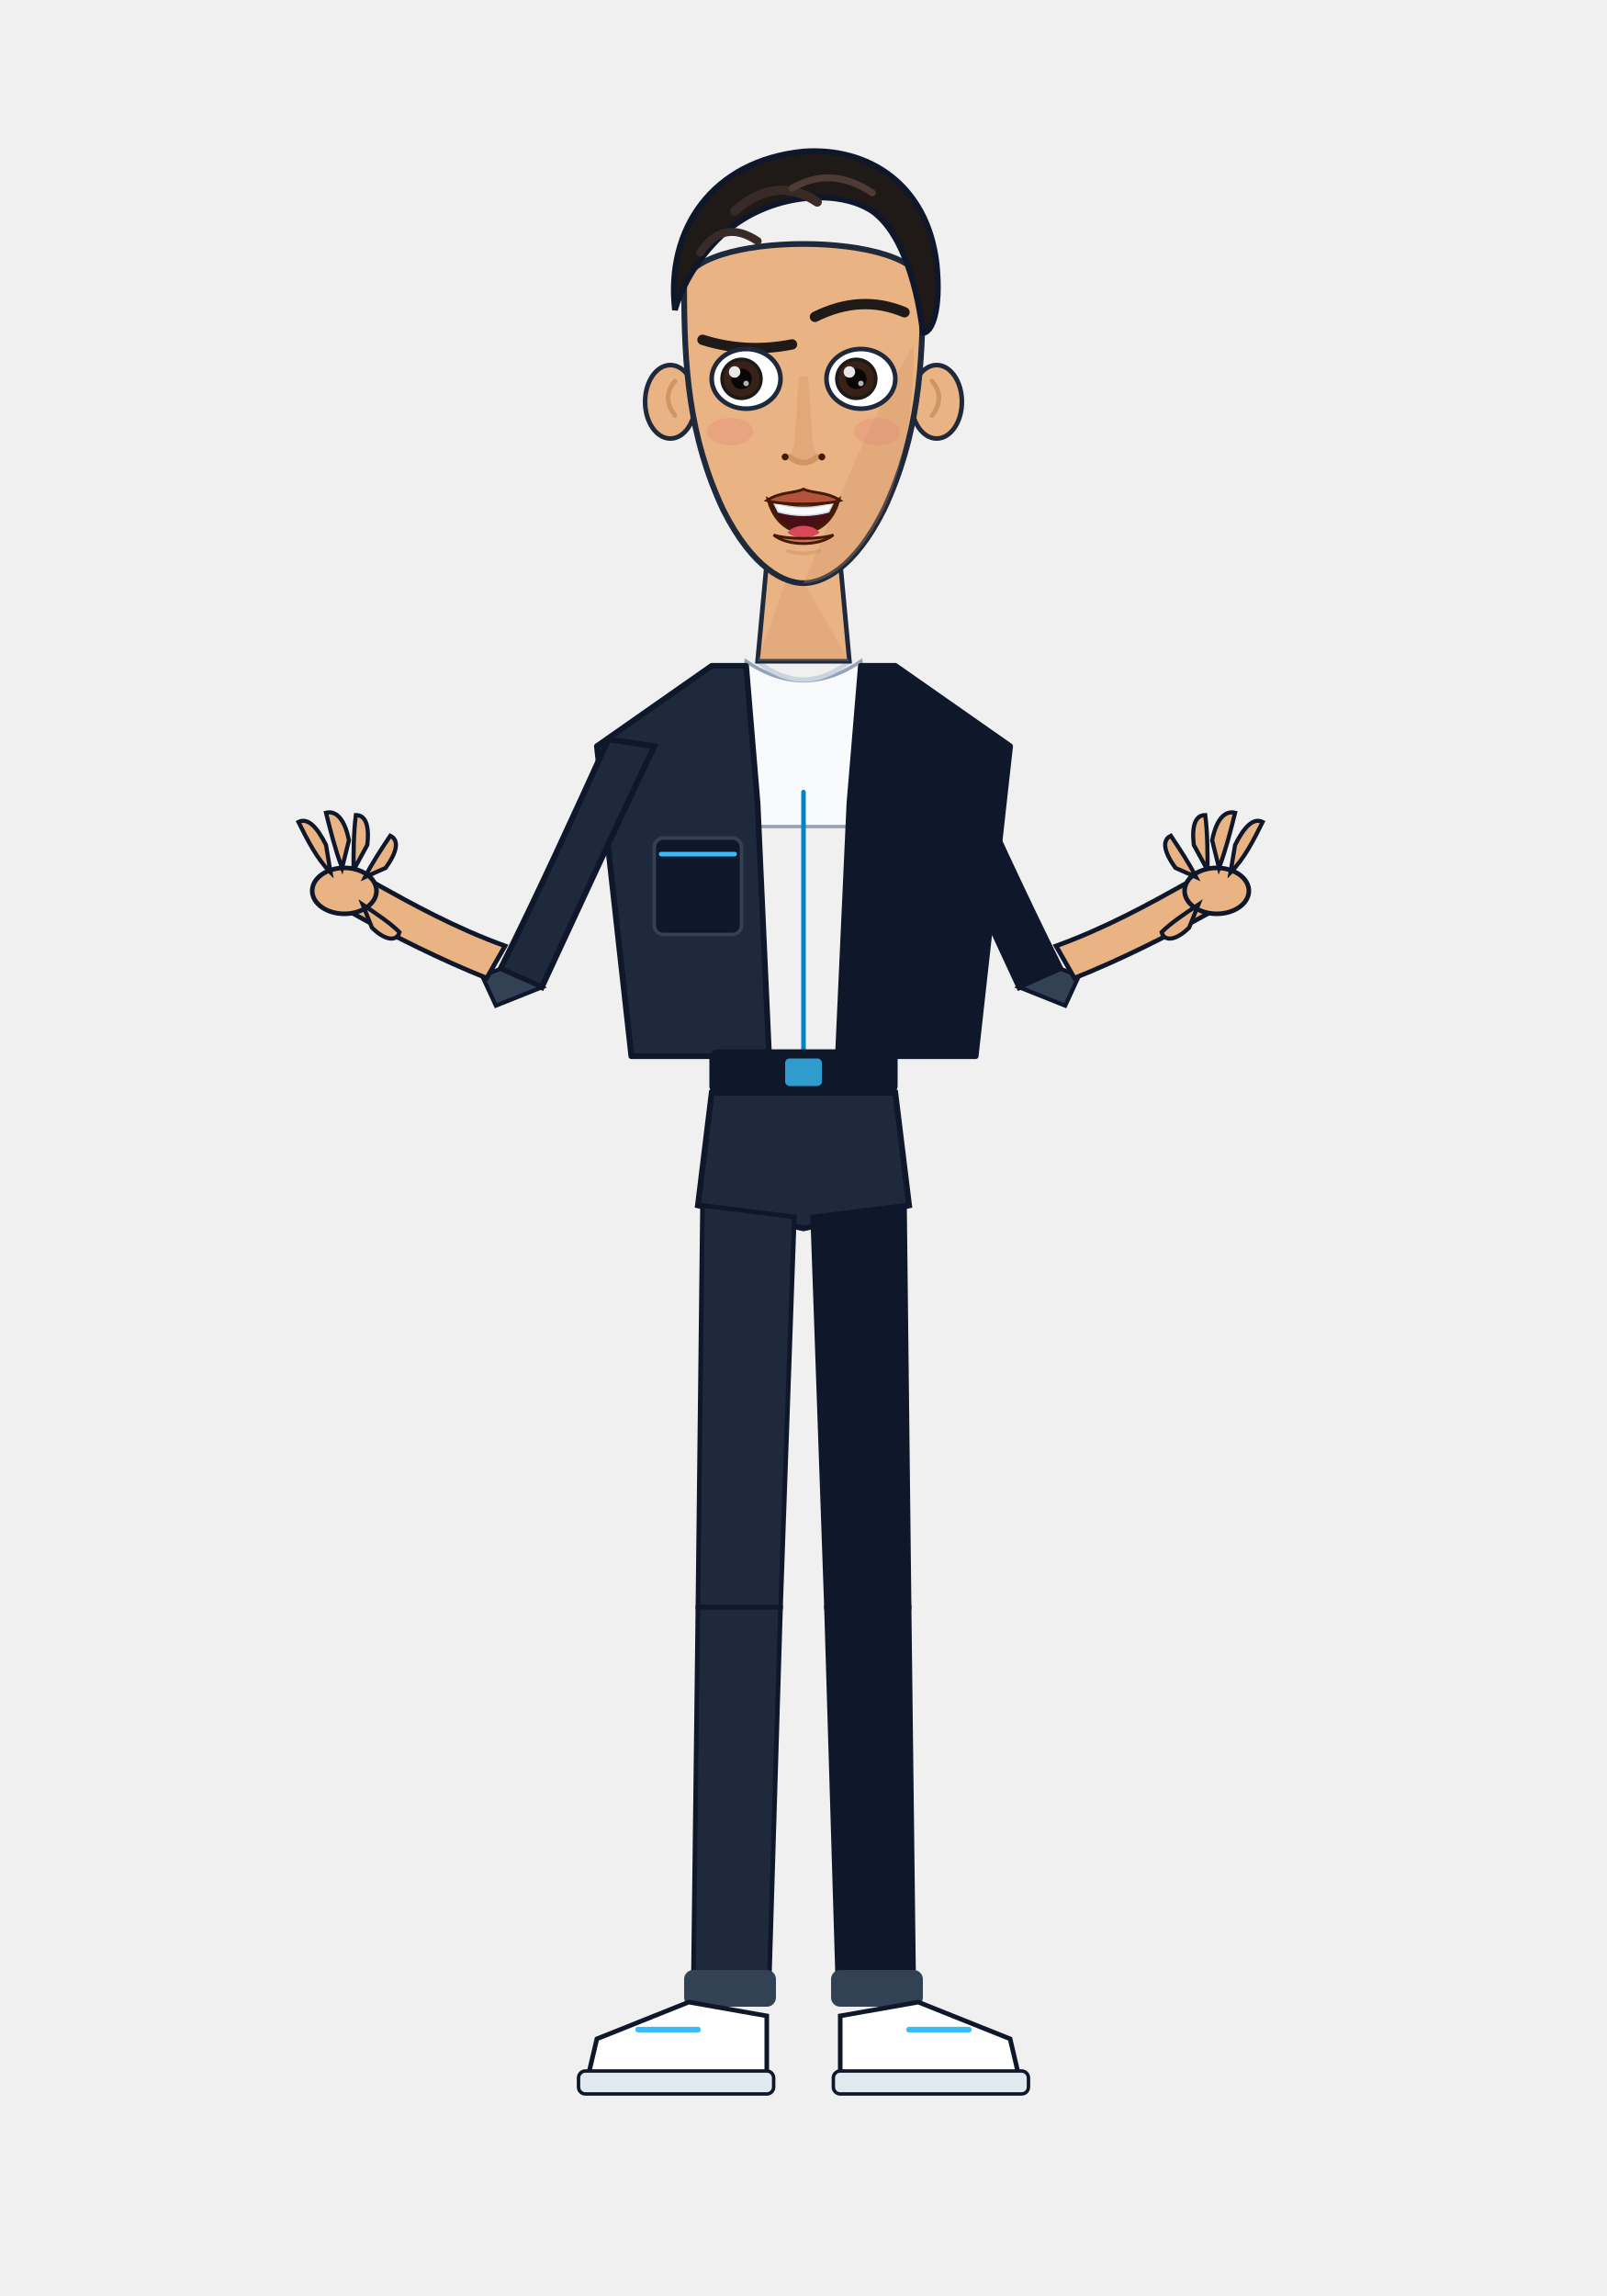
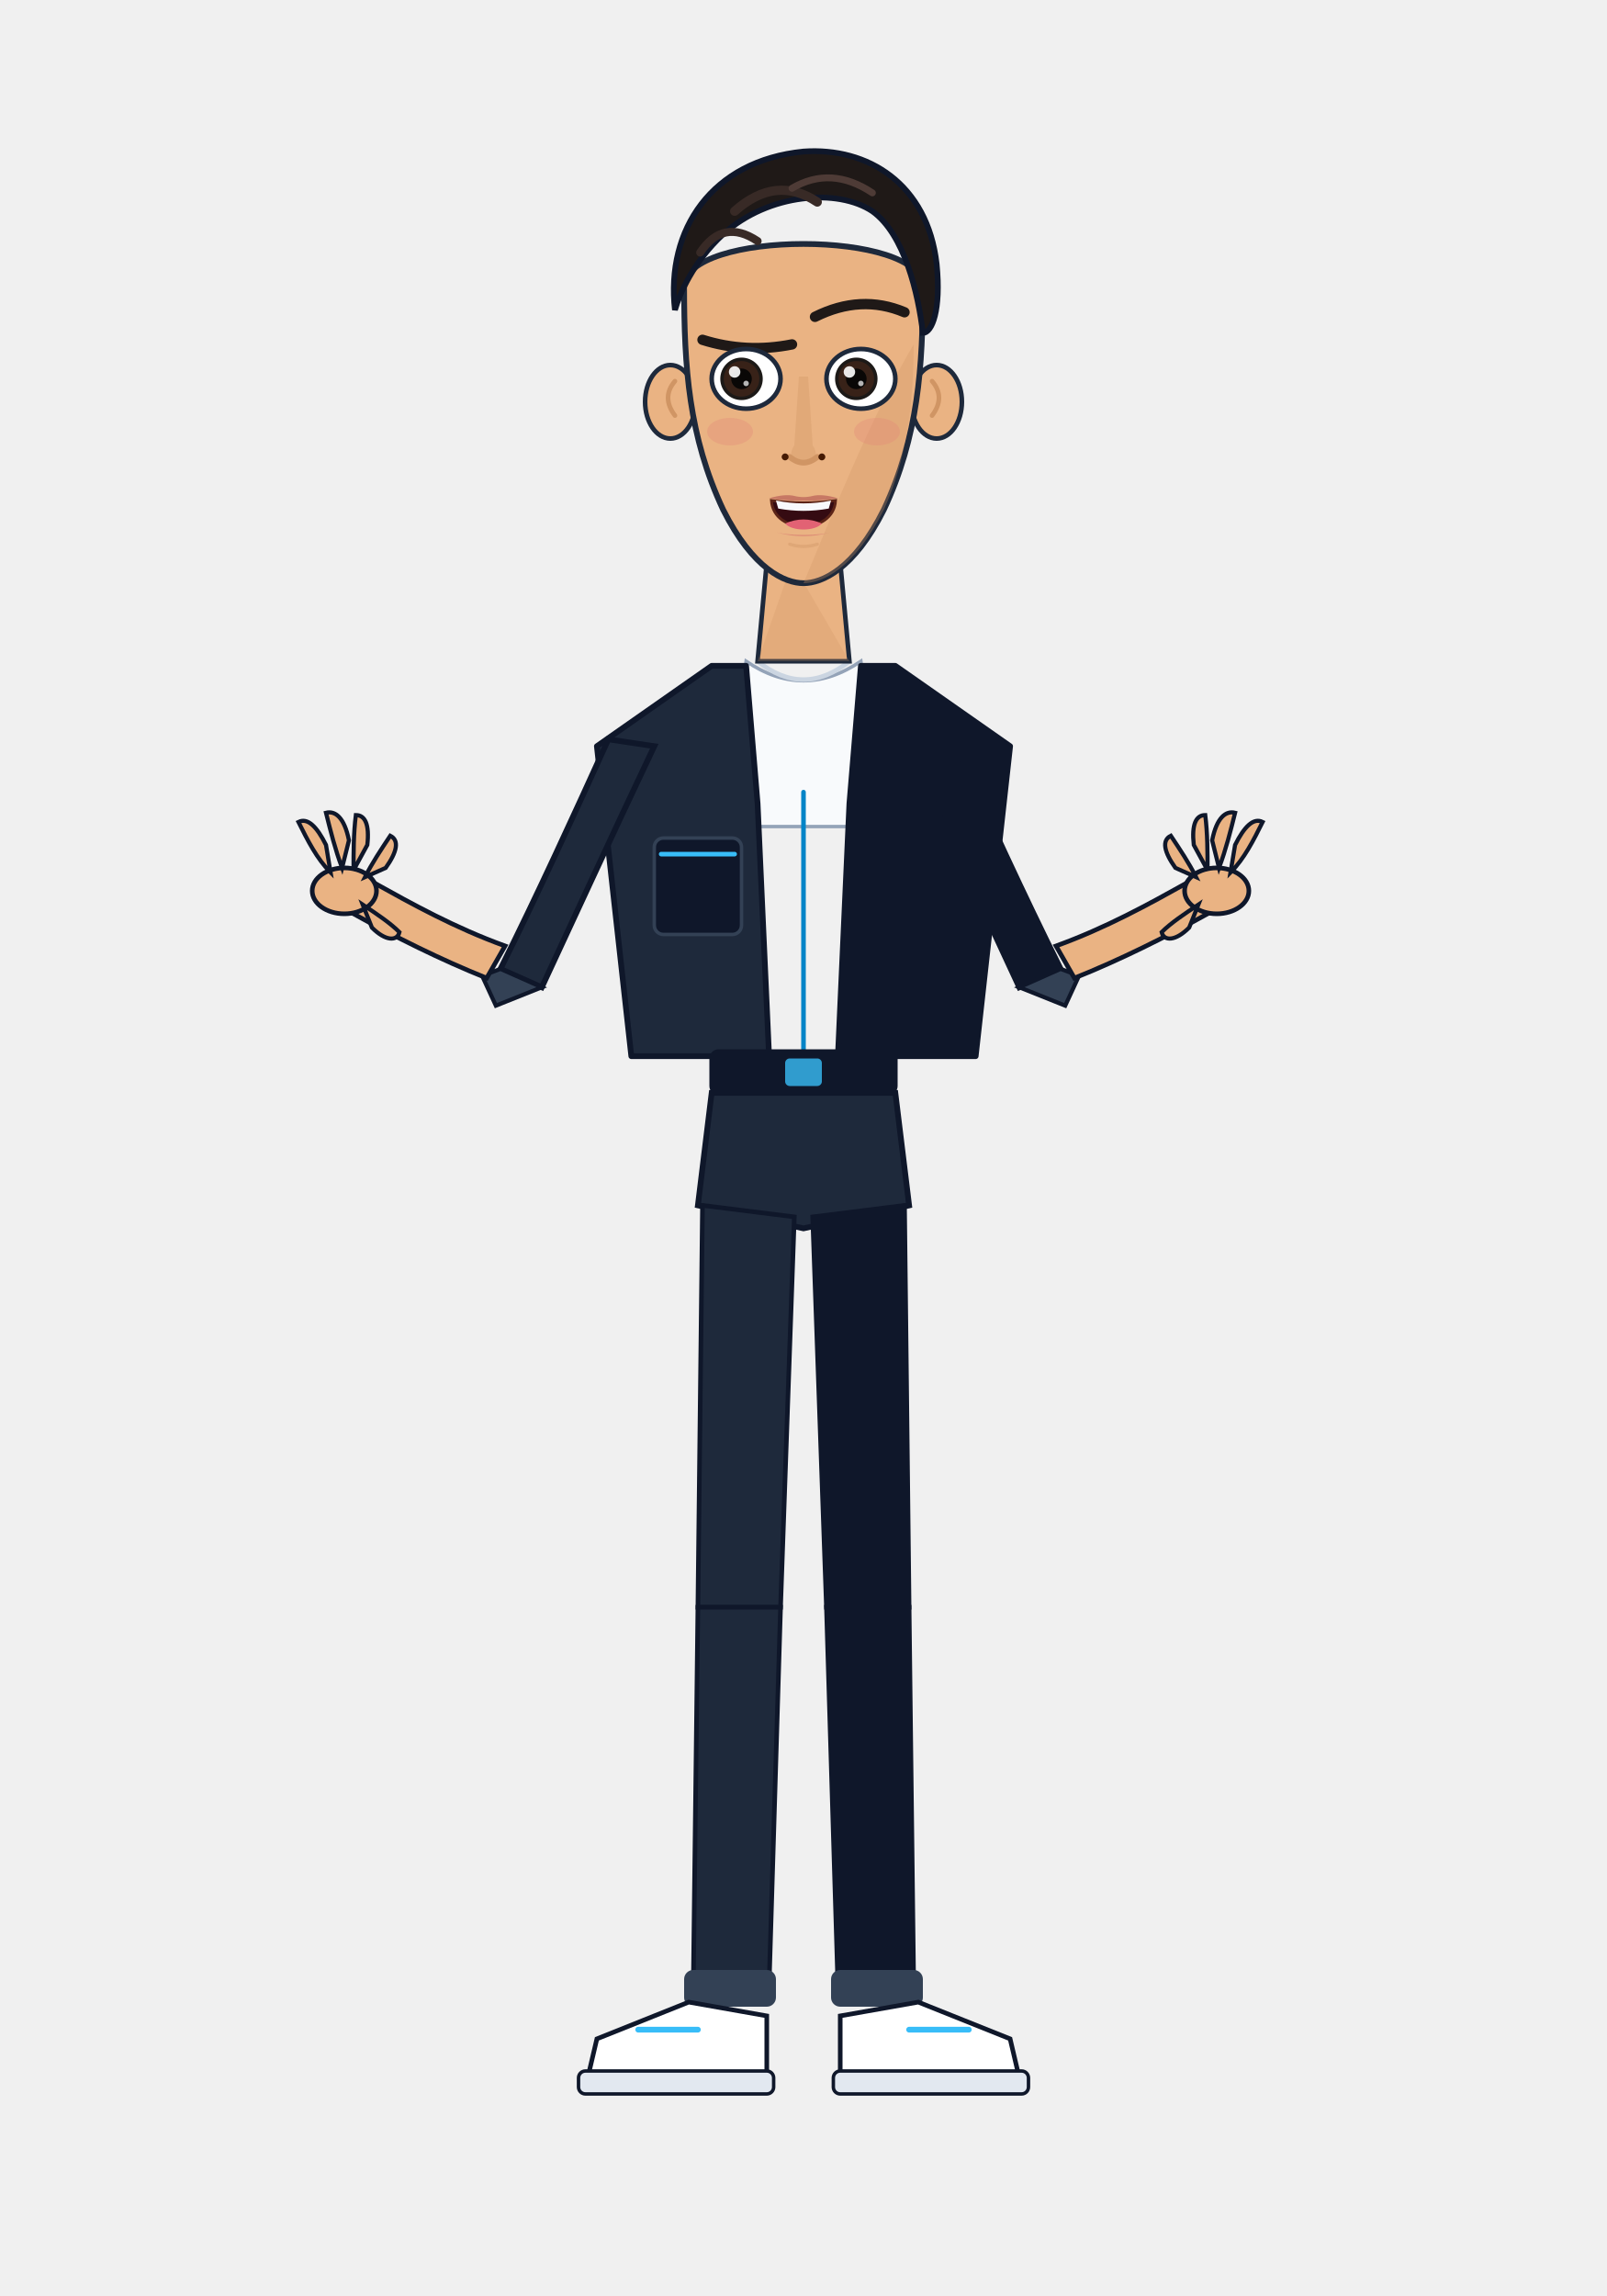
<svg xmlns="http://www.w3.org/2000/svg" viewBox="-100 50 700 1000" width="700" height="1000">
  <g id="modern_character_root">
    <path d="M 210 526 L 290 526 L 296 575 L 250 585 L 204 575 Z" fill="#1e293b" stroke="#0f172a" stroke-width="2.5" />
    <path d="M 206 575 L 246 580 L 240 750 L 204 750 Z" fill="#1e293b" stroke="#0f172a" stroke-width="2" />
    <path d="M 204 750 L 240 750 L 235 915 L 202 915 Z" fill="#1e293b" stroke="#0f172a" stroke-width="2" />
    <rect x="198" y="908" width="40" height="16" rx="4" fill="#334155" />
    <path d="M 254 580 L 294 575 L 296 750 L 260 750 Z" fill="#0f172a" stroke="#0f172a" stroke-width="2" />
    <path d="M 260 750 L 296 750 L 298 915 L 265 915 Z" fill="#0f172a" stroke="#0f172a" stroke-width="2" />
    <rect x="262" y="908" width="40" height="16" rx="4" fill="#334155" />
    <path d="M 156 955 L 234 955 L 234 928 L 200 922 L 160 938 Z" fill="#ffffff" stroke="#0f172a" stroke-width="2" />
    <rect x="152" y="952" width="85" height="10" rx="3" fill="#e2e8f0" stroke="#0f172a" stroke-width="1.5" />
    <line x1="178" y1="934" x2="204" y2="934" stroke="#38bdf8" stroke-width="2.5" stroke-linecap="round" />
    <path d="M 266 955 L 344 955 L 340 938 L 300 922 L 266 928 Z" fill="#ffffff" stroke="#0f172a" stroke-width="2" />
    <rect x="263" y="952" width="85" height="10" rx="3" fill="#e2e8f0" stroke="#0f172a" stroke-width="1.5" />
    <line x1="296" y1="934" x2="322" y2="934" stroke="#38bdf8" stroke-width="2.5" stroke-linecap="round" />
    <path d="M 225 338 Q 250 355 275 338 L 285 410 L 215 410 Z" fill="#f8fafc" stroke="#94a3b8" stroke-width="1.5" />
    <path d="M 230 338 Q 250 354 270 338" stroke="#cbd5e1" stroke-width="2" fill="none" />
    <path d="M 210 340 L 160 375 L 175 510 L 235 510 L 230 400 L 225 340 Z" fill="#1e293b" stroke="#0f172a" stroke-width="2.5" stroke-linejoin="round" />
    <path d="M 290 340 L 340 375 L 325 510 L 265 510 L 270 400 L 275 340 Z" fill="#0f172a" stroke="#0f172a" stroke-width="2.5" stroke-linejoin="round" />
    <line x1="250" y1="395" x2="250" y2="510" stroke="#0284c7" stroke-width="2" stroke-linecap="round" />
    <rect x="185" y="415" width="38" height="42" rx="4" fill="#0f172a" stroke="#334155" stroke-width="1.5" />
    <line x1="188" y1="422" x2="220" y2="422" stroke="#38bdf8" stroke-width="2" stroke-linecap="round" />
    <rect x="210" y="508" width="80" height="18" rx="3" fill="#0f172a" stroke="#0f172a" stroke-width="2" />
    <rect x="242" y="511" width="16" height="12" rx="2" fill="#38bdf8" opacity="0.8" />
    <path d="M 165 372 C 150 405, 134 440, 118 472 L 136 480 C 150 450, 166 415, 185 375 Z" fill="#1e293b" stroke="#0f172a" stroke-width="2.5" />
    <path d="M 118 472 L 110 475 L 116 488 L 136 480 Z" fill="#334155" stroke="#0f172a" stroke-width="1.8" />
    <path d="M 112 476 C 92 468, 72 458, 54 448 L 62 434 C 80 444, 98 454, 120 462 Z" fill="#eab383" stroke="#0f172a" stroke-width="2" />
    <ellipse cx="50" cy="438" rx="14" ry="10" fill="#eab383" stroke="#0f172a" stroke-width="2" />
    <path d="M 58 444 C 64 448, 70 452, 74 456 C 73 460, 68 460, 62 454 Z" fill="#eab383" stroke="#0f172a" stroke-width="1.8" />
    <path d="M 44 430 C 38 424, 34 416, 30 408 C 34 406, 38 410, 42 418 Z" fill="#eab383" stroke="#0f172a" stroke-width="1.8" />
    <path d="M 49 428 C 46 420, 44 412, 42 404 C 46 403, 50 406, 52 416 Z" fill="#eab383" stroke="#0f172a" stroke-width="1.8" />
    <path d="M 54 429 C 54 421, 54 413, 55 405 C 59 405, 61 409, 60 418 Z" fill="#eab383" stroke="#0f172a" stroke-width="1.8" />
    <path d="M 59 432 C 62 426, 66 420, 70 414 C 74 416, 73 421, 68 428 Z" fill="#eab383" stroke="#0f172a" stroke-width="1.8" />
    <path d="M 315 372 C 330 405, 346 440, 362 472 L 344 480 C 330 450, 314 415, 295 375 Z" fill="#0f172a" stroke="#0f172a" stroke-width="2.5" />
    <path d="M 362 472 L 370 475 L 364 488 L 344 480 Z" fill="#334155" stroke="#0f172a" stroke-width="1.8" />
    <path d="M 368 476 C 388 468, 408 458, 426 448 L 418 434 C 400 444, 382 454, 360 462 Z" fill="#eab383" stroke="#0f172a" stroke-width="2" />
    <ellipse cx="430" cy="438" rx="14" ry="10" fill="#eab383" stroke="#0f172a" stroke-width="2" />
    <path d="M 422 444 C 416 448, 410 452, 406 456 C 407 460, 412 460, 418 454 Z" fill="#eab383" stroke="#0f172a" stroke-width="1.8" />
    <path d="M 436 430 C 442 424, 446 416, 450 408 C 446 406, 442 410, 438 418 Z" fill="#eab383" stroke="#0f172a" stroke-width="1.8" />
    <path d="M 431 428 C 434 420, 436 412, 438 404 C 434 403, 430 406, 428 416 Z" fill="#eab383" stroke="#0f172a" stroke-width="1.8" />
    <path d="M 426 429 C 426 421, 426 413, 425 405 C 421 405, 419 409, 420 418 Z" fill="#eab383" stroke="#0f172a" stroke-width="1.8" />
    <path d="M 421 432 C 418 426, 414 420, 410 414 C 406 416, 407 421, 412 428 Z" fill="#eab383" stroke="#0f172a" stroke-width="1.8" />
    <path d="M 234 295 L 230 338 L 270 338 L 266 295 Z" fill="#eab383" stroke="#1e293b" stroke-width="2" />
    <path d="M 245 295 L 230 338 L 270 338 Z" fill="#d09564" opacity="0.25" />
    <ellipse cx="192" cy="225" rx="11" ry="16" fill="#eab383" stroke="#1e293b" stroke-width="2" />
    <path d="M 194 216 Q 188 223 194 231" stroke="#d09564" stroke-width="2" fill="none" stroke-linecap="round" />
    <ellipse cx="308" cy="225" rx="11" ry="16" fill="#eab383" stroke="#1e293b" stroke-width="2" />
    <path d="M 306 216 Q 312 223 306 231" stroke="#d09564" stroke-width="2" fill="none" stroke-linecap="round" />
    <path d="M 198 175               C 198 150, 302 150, 302 175               C 302 210, 300 240, 285 272               C 272 298, 258 304, 250 304               C 242 304, 228 298, 215 272               C 200 240, 198 210, 198 175 Z" fill="#eab383" stroke="#1e293b" stroke-width="2.5" />
    <path d="M 250 304 C 258 304, 272 298, 285 272 C 295 250, 298 225, 298 200 C 280 230, 260 280, 250 304 Z" fill="#d09564" opacity="0.3" />
    <ellipse cx="218" cy="238" rx="10" ry="6" fill="#e28878" opacity="0.35" />
    <ellipse cx="282" cy="238" rx="10" ry="6" fill="#e28878" opacity="0.35" />
    <path d="M 194 185              C 190 150, 210 120, 250 116              C 278 114, 304 130, 308 165              C 310 185, 306 195, 302 195              C 300 178, 294 152, 280 142              C 265 132, 235 134, 215 152              C 202 164, 196 178, 194 185 Z" fill="#1f1917" stroke="#0f172a" stroke-width="2.5" />
    <path d="M 220 142 Q 238 126 256 138" stroke="#382a26" stroke-width="4" stroke-linecap="round" fill="none" />
    <path d="M 245 132 Q 262 122 280 134" stroke="#4e3b36" stroke-width="3" stroke-linecap="round" fill="none" />
    <path d="M 205 160 Q 215 145 230 155" stroke="#382a26" stroke-width="3.5" stroke-linecap="round" fill="none" />
    <path d="M 206 198 Q 225 204 245 200" stroke="#1f1917" stroke-width="4.5" stroke-linecap="round" fill="none" />
    <path d="M 255 188 Q 275 178 294 186" stroke="#1f1917" stroke-width="4.5" stroke-linecap="round" fill="none" />
    <ellipse cx="225" cy="215" rx="15" ry="13" fill="#ffffff" stroke="#1e293b" stroke-width="2" />
    <circle cx="223" cy="215" r="8.5" fill="#382218" stroke="#1c1917" stroke-width="1.5" />
    <circle cx="223" cy="215" r="4.5" fill="#090706" />
    <circle cx="220" cy="212" r="2.5" fill="#ffffff" opacity="0.9" />
    <circle cx="225" cy="217" r="1.2" fill="#ffffff" opacity="0.7" />
    <ellipse cx="275" cy="215" rx="15" ry="13" fill="#ffffff" stroke="#1e293b" stroke-width="2" />
    <circle cx="273" cy="215" r="8.5" fill="#382218" stroke="#1c1917" stroke-width="1.5" />
    <circle cx="273" cy="215" r="4.5" fill="#090706" />
    <circle cx="270" cy="212" r="2.5" fill="#ffffff" opacity="0.9" />
    <circle cx="275" cy="217" r="1.2" fill="#ffffff" opacity="0.7" />
    <path d="M 248 214 L 246 244 Q 242 250 250 252 Q 258 250 254 244 L 252 214" fill="#d09564" opacity="0.35" />
    <path d="M 244 249 Q 250 254 256 249" stroke="#d09564" stroke-width="2.5" stroke-linecap="round" fill="none" />
    <circle cx="242" cy="249" r="1.5" fill="#451a03" />
    <circle cx="258" cy="249" r="1.5" fill="#451a03" />
-     <path d="M 235 268 C 240 286, 260 286, 265 268 C 258 272, 242 272, 235 268 Z" fill="#4a0e17" stroke="#451a03" stroke-width="1.8" />
-     <path d="M 237 269 Q 250 273 263 269 L 261 273 Q 250 276 239 273 Z" fill="#f8fafc" stroke="#cbd5e1" stroke-width="0.6" />
-     <path d="M 243 282 C 246 278, 254 278, 257 282 C 253 285, 247 285, 243 282 Z" fill="#d94858" />
-     <path d="M 234 268 C 240 264, 246 265, 250 263 C 254 265, 260 264, 266 268 C 260 270, 240 270, 234 268 Z" fill="#b4533c" stroke="#451a03" stroke-width="1.2" />
-     <path d="M 237 283 C 243 288, 257 288, 263 283 C 257 285, 243 285, 237 283 Z" fill="#cf705c" stroke="#451a03" stroke-width="1.2" />
-     <path d="M 243 290 Q 250 292 257 290" stroke="#d09564" stroke-width="1.6" fill="none" opacity="0.5" stroke-linecap="round" />
+     <path d="M 235 267 Q 242 265 246 266 Q 250 267 254 266 Q 258 265 265 267 C 258 268.5, 242 268.5, 235 267 Z" fill="#c77864" />
+     <path d="M 236 268 Q 250 270 264 268 C 263 283, 237 283, 236 268 Z" fill="#350b12" stroke="#5c2417" stroke-width="1.2" />
+     <path d="M 238 268 Q 250 270.5 262 268 L 261 271.5 Q 250 273.5 239 271.5 Z" fill="#f8fafc" />
+     <path d="M 242 278 Q 250 274.5 258 278 C 255 281.5, 245 281.5, 242 278 Z" fill="#e26274" />
+     <path d="M 237 281.5 Q 250 285.5 263 281.5 C 257 283.5, 243 283.5, 237 281.5 Z" fill="#dc8a75" />
+     <path d="M 244 287 Q 250 289 256 287" stroke="#d09564" stroke-width="1.4" fill="none" opacity="0.4" stroke-linecap="round" />
  </g>
</svg>
